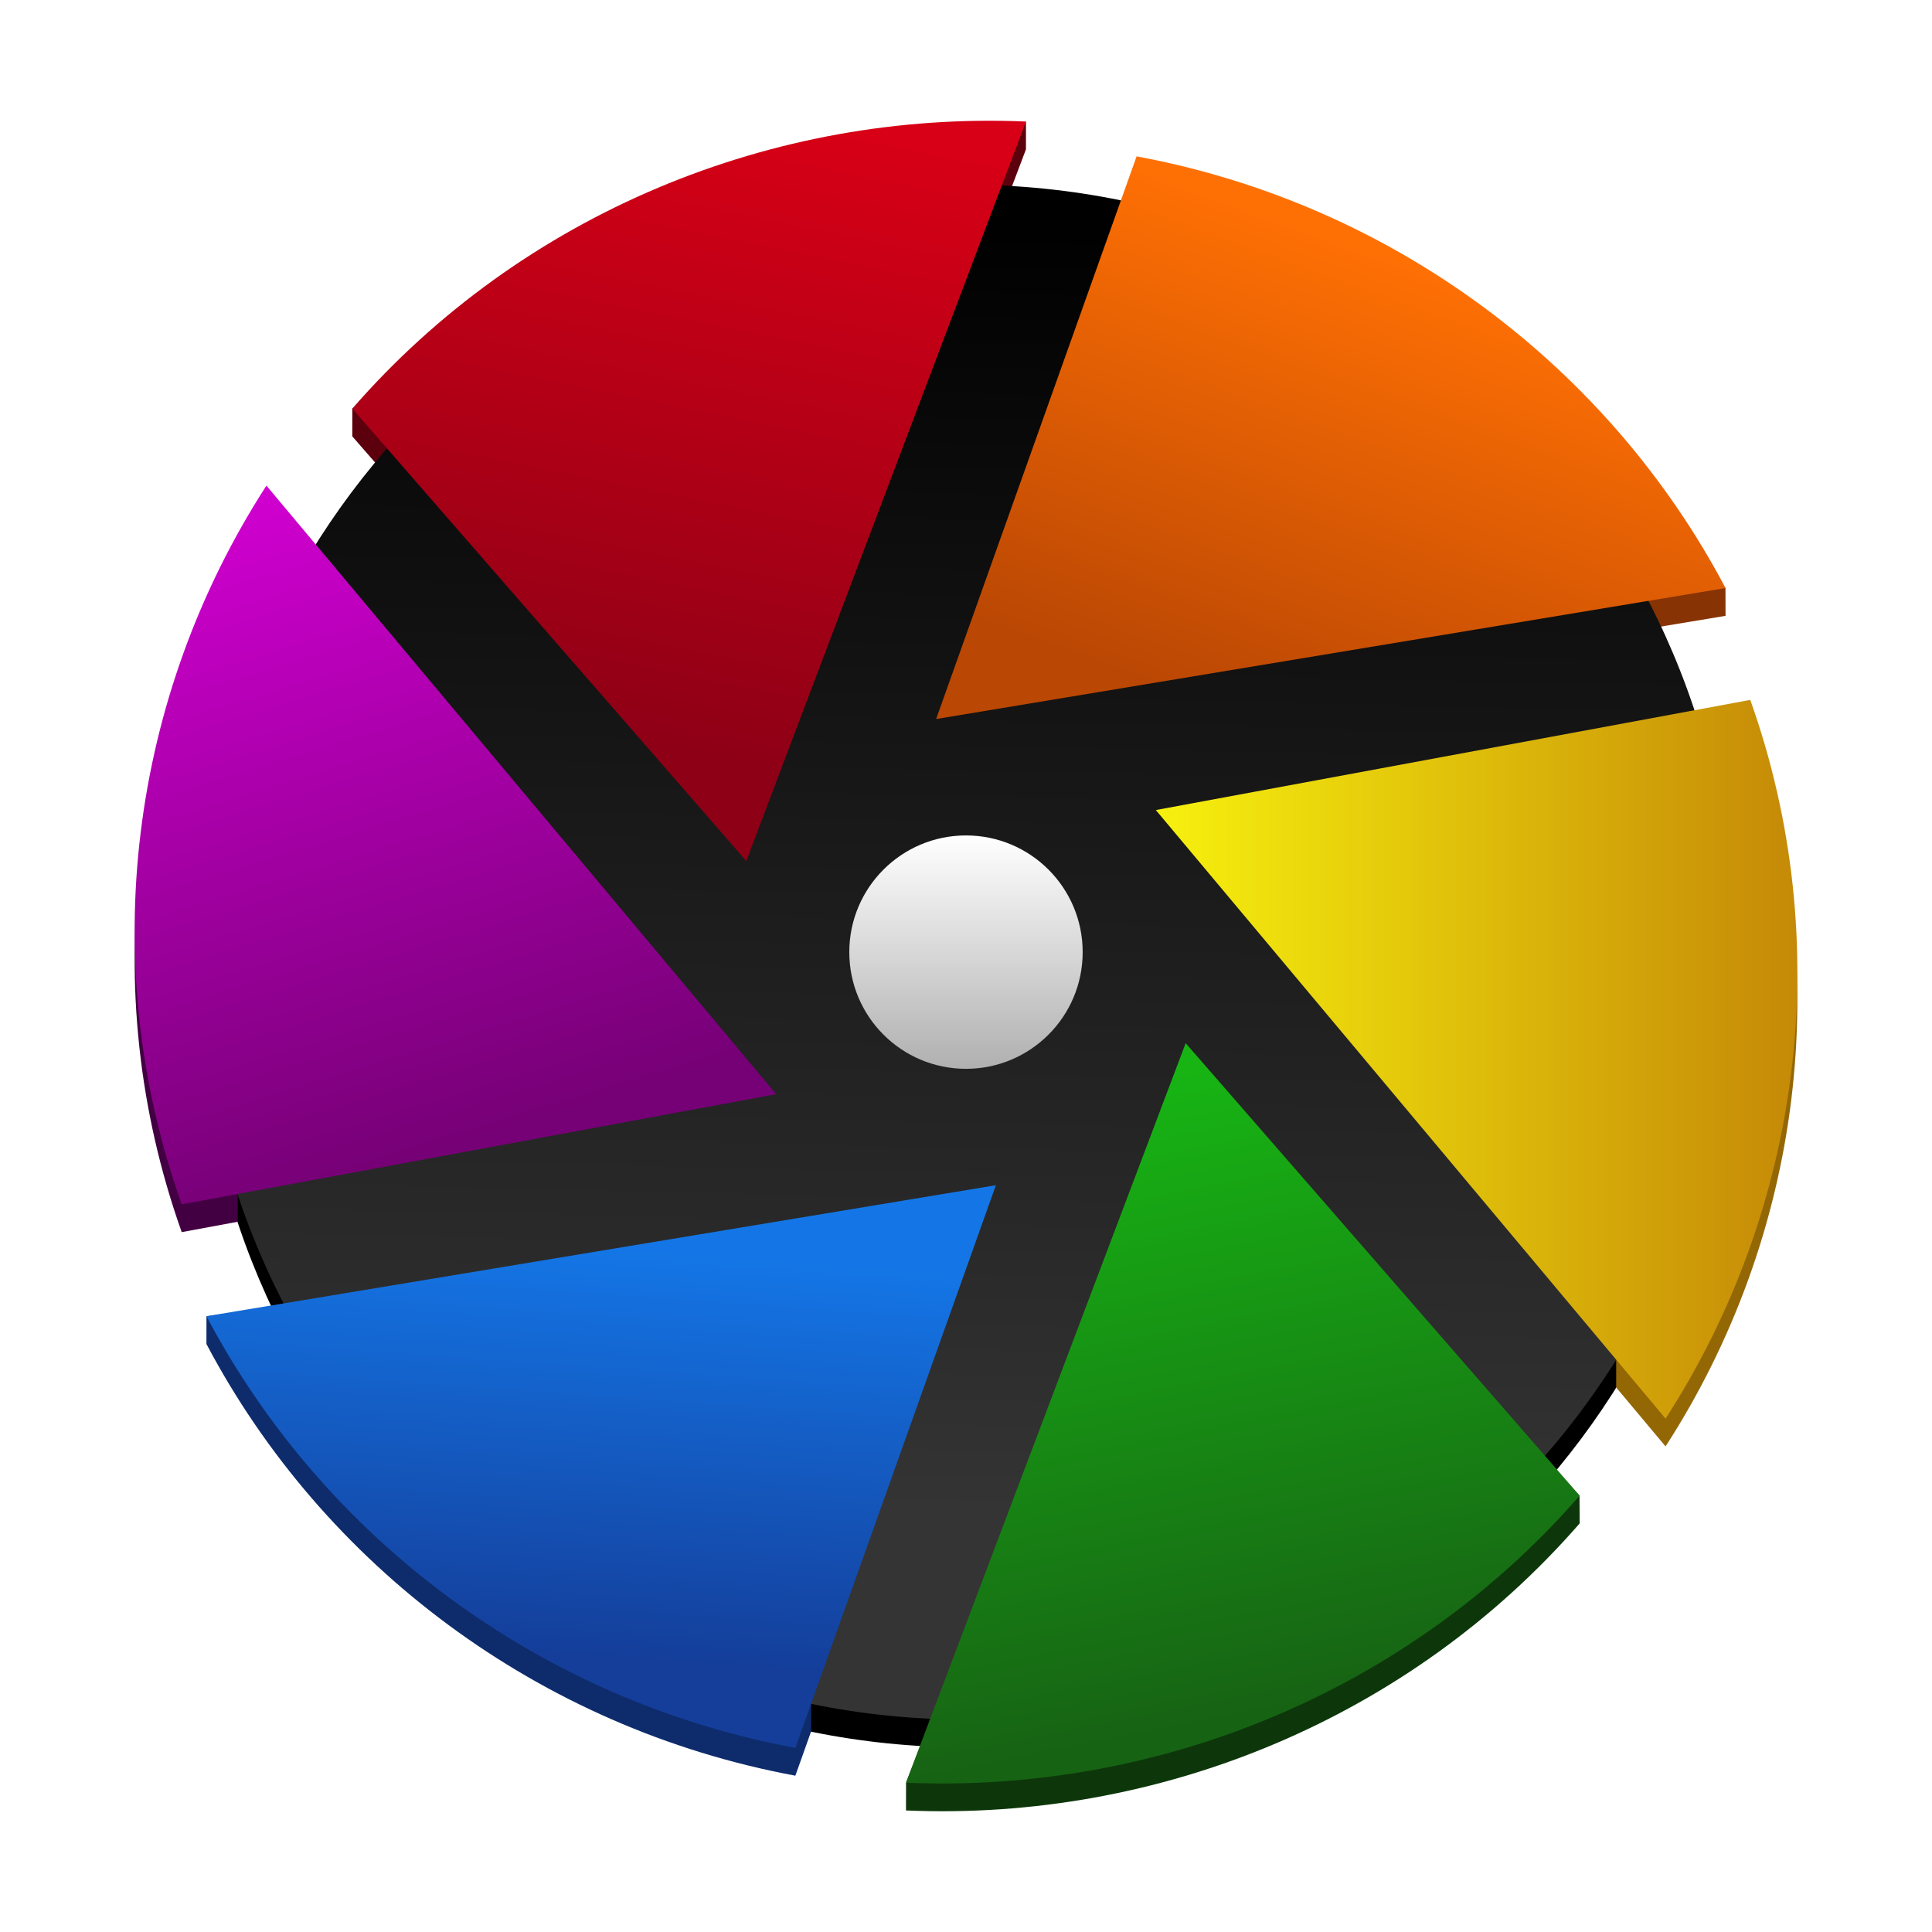
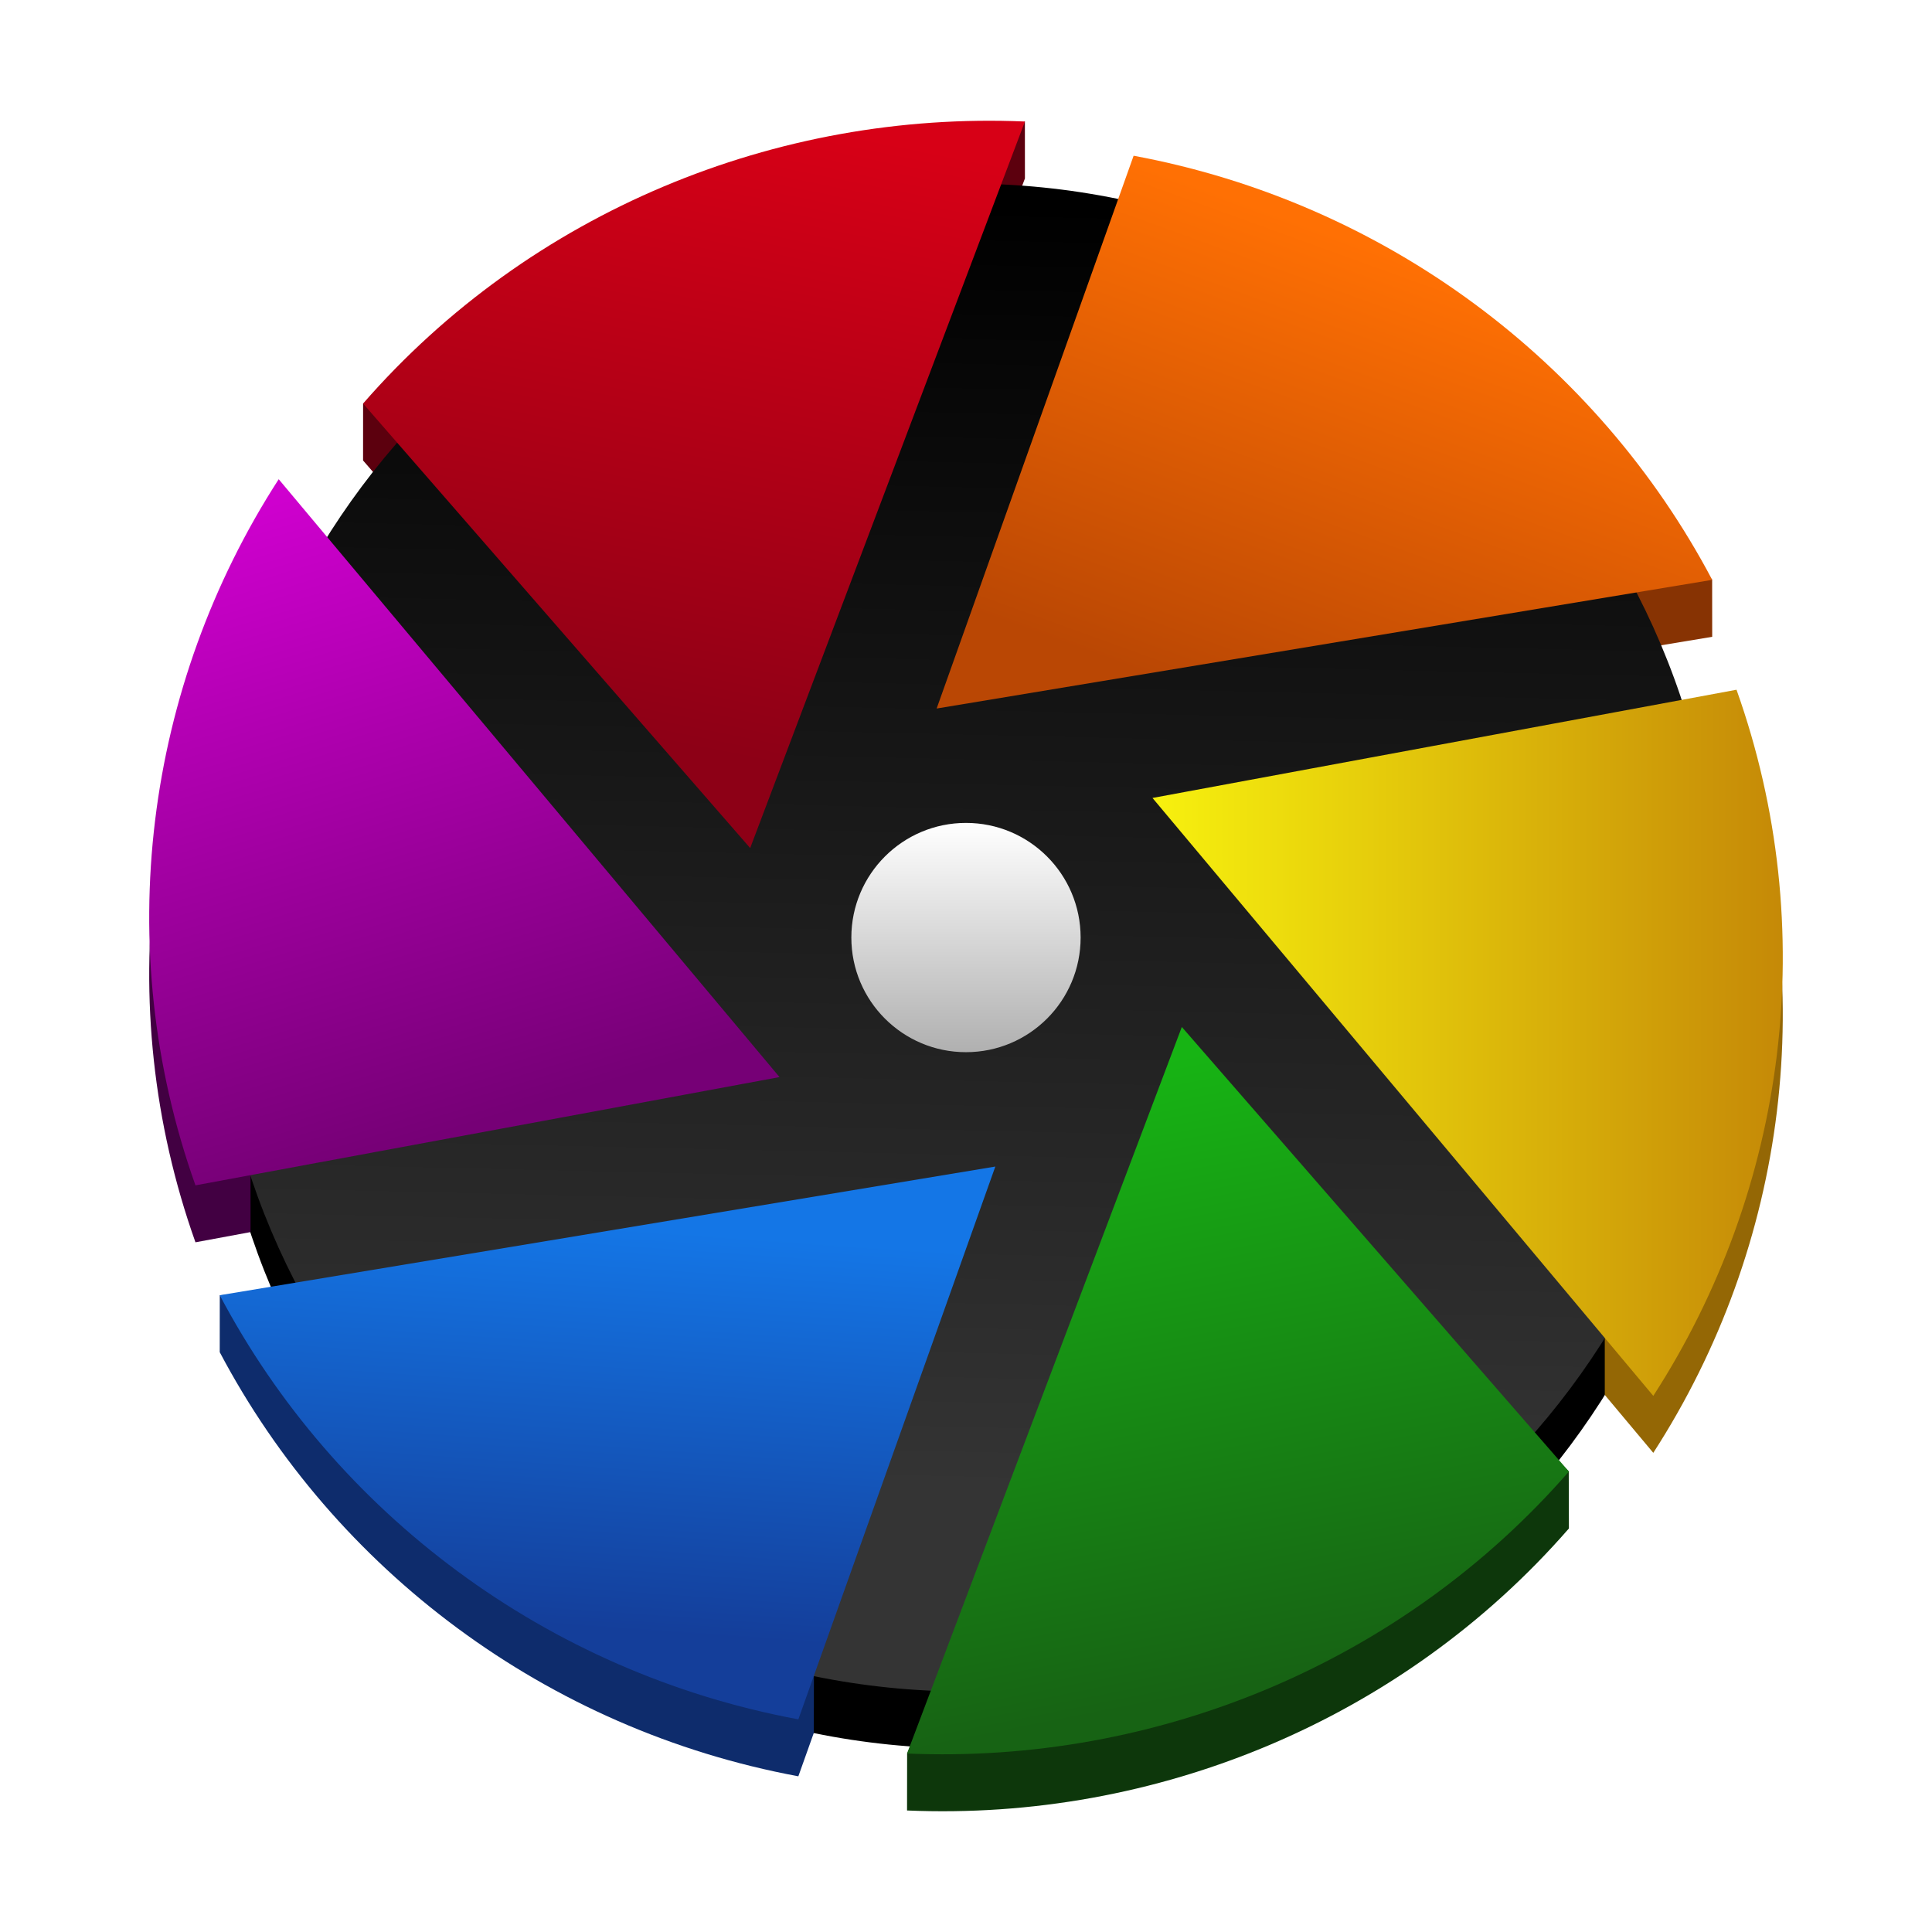
<svg xmlns="http://www.w3.org/2000/svg" xmlns:xlink="http://www.w3.org/1999/xlink" width="128" height="128" version="1.1" id="svg425">
  <defs id="defs429">
    <linearGradient id="linearGradient7919">
      <stop style="stop-color:#343434;stop-opacity:1;" offset="0" id="stop7915" />
      <stop style="stop-color:#000000;stop-opacity:1;" offset="1" id="stop7917" />
    </linearGradient>
    <linearGradient id="linearGradient4163">
      <stop style="stop-color:#ff7004;stop-opacity:1;" offset="0" id="stop4165" />
      <stop style="stop-color:#ba4704;stop-opacity:1;" offset="1" id="stop4167" />
    </linearGradient>
    <linearGradient id="linearGradient4105">
      <stop style="stop-color:#f7f10e;stop-opacity:1;" offset="0" id="stop4107" />
      <stop style="stop-color:#c58907;stop-opacity:1;" offset="1" id="stop4109" />
    </linearGradient>
    <linearGradient id="linearGradient4123">
      <stop style="stop-color:#17b414;stop-opacity:1;" offset="0" id="stop4125" />
      <stop style="stop-color:#176314;stop-opacity:1;" offset="1" id="stop4127" />
    </linearGradient>
    <linearGradient id="linearGradient4133">
      <stop style="stop-color:#1476e6;stop-opacity:1;" offset="0" id="stop4135" />
      <stop style="stop-color:#143e9a;stop-opacity:1;" offset="1" id="stop4137" />
    </linearGradient>
    <linearGradient id="linearGradient4143">
      <stop style="stop-color:#d000d0;stop-opacity:1;" offset="0" id="stop4145" />
      <stop style="stop-color:#760076;stop-opacity:1;" offset="1" id="stop4147" />
    </linearGradient>
    <linearGradient id="linearGradient4153">
      <stop style="stop-color:#d70016;stop-opacity:1;" offset="0" id="stop4155" />
      <stop style="stop-color:#8d0016;stop-opacity:1;" offset="1" id="stop4157" />
    </linearGradient>
    <linearGradient id="linearGradient4206">
      <stop style="stop-color:#ffffff;stop-opacity:1;" offset="0" id="stop4208" />
      <stop style="stop-color:#b0b0b0;stop-opacity:1;" offset="1" id="stop4210" />
    </linearGradient>
-     <linearGradient xlink:href="#linearGradient4105" id="linearGradient7696" x1="77.7" y1="70.731" x2="123.999" y2="70.731" gradientUnits="userSpaceOnUse" gradientTransform="matrix(0.9180328,0,0,0.9180328,5.245902,5.245904)" />
-     <linearGradient xlink:href="#linearGradient4163" id="linearGradient7704" x1="96.963" y1="13.447" x2="85.006" y2="46.479" gradientUnits="userSpaceOnUse" gradientTransform="matrix(0.9180328,0,0,0.9180328,5.245902,5.245904)" />
-     <linearGradient xlink:href="#linearGradient4153" id="linearGradient7712" x1="56.636" y1="4.153" x2="47.444" y2="49.856" gradientUnits="userSpaceOnUse" gradientTransform="matrix(0.9180328,0,0,0.9180328,5.245902,5.245904)" />
-     <linearGradient xlink:href="#linearGradient4143" id="linearGradient7720" x1="14.995" y1="29.306" x2="29.372" y2="76.28" gradientUnits="userSpaceOnUse" gradientTransform="matrix(0.9180328,0,0,0.9180328,5.245902,5.245904)" />
-     <linearGradient xlink:href="#linearGradient4133" id="linearGradient7728" x1="41.646" y1="84.51" x2="39.564" y2="113.996" gradientUnits="userSpaceOnUse" gradientTransform="matrix(0.9180328,0,0,0.9180328,5.245902,5.245904)" />
-     <linearGradient xlink:href="#linearGradient4123" id="linearGradient7736" x1="78.218" y1="72.039" x2="87.205" y2="117.45" gradientUnits="userSpaceOnUse" gradientTransform="matrix(0.9180328,0,0,0.9180328,5.245902,5.245904)" />
-     <linearGradient xlink:href="#linearGradient4206" id="linearGradient7780" gradientUnits="userSpaceOnUse" gradientTransform="matrix(0.2415875,0,0,0.2415875,2.152855,1.234489)" x1="256" y1="224" x2="256" y2="288" />
-     <linearGradient xlink:href="#linearGradient7919" id="linearGradient7921" x1="60.524" y1="103.413" x2="62.681" y2="9.014" gradientUnits="userSpaceOnUse" gradientTransform="matrix(0.9180328,0,0,0.9180328,5.245902,5.245904)" />
+     <linearGradient xlink:href="#linearGradient4105" id="linearGradient7696" x1="77.7" y1="70.731" x2="123.999" y2="70.731" gradientUnits="userSpaceOnUse" gradientTransform="matrix(0.901927,0,0,0.901927,6.276674,5.294222)" />
+     <linearGradient xlink:href="#linearGradient4163" id="linearGradient7704" x1="96.963" y1="13.447" x2="85.006" y2="46.479" gradientUnits="userSpaceOnUse" gradientTransform="matrix(0.901927,0,0,0.901927,6.276674,5.294222)" />
+     <linearGradient xlink:href="#linearGradient4153" id="linearGradient7712" x1="56.636" y1="4.153" x2="47.444" y2="49.856" gradientUnits="userSpaceOnUse" gradientTransform="matrix(0.901927,0,0,0.901927,6.276674,5.294222)" />
+     <linearGradient xlink:href="#linearGradient4143" id="linearGradient7720" x1="14.995" y1="29.306" x2="29.372" y2="76.28" gradientUnits="userSpaceOnUse" gradientTransform="matrix(0.901927,0,0,0.901927,6.276674,5.294222)" />
+     <linearGradient xlink:href="#linearGradient4133" id="linearGradient7728" x1="41.646" y1="84.51" x2="39.564" y2="113.996" gradientUnits="userSpaceOnUse" gradientTransform="matrix(0.901927,0,0,0.901927,6.276674,5.294222)" />
+     <linearGradient xlink:href="#linearGradient4123" id="linearGradient7736" x1="78.218" y1="72.039" x2="87.205" y2="117.45" gradientUnits="userSpaceOnUse" gradientTransform="matrix(0.901927,0,0,0.901927,6.276674,5.294222)" />
+     <linearGradient xlink:href="#linearGradient4206" id="linearGradient7780" gradientUnits="userSpaceOnUse" gradientTransform="matrix(0.2373491,0,0,0.2373491,3.237891,1.353182)" x1="256" y1="224" x2="256" y2="288" />
+     <linearGradient xlink:href="#linearGradient7919" id="linearGradient7921" x1="60.524" y1="103.413" x2="62.681" y2="9.014" gradientUnits="userSpaceOnUse" gradientTransform="matrix(0.901927,0,0,0.901927,6.276674,5.294222)" />
  </defs>
-   <path style="fill:#000000;stroke-width:2.118" d="M 114.842,64.922 A 50.843,50.843 0 0 1 63.999,115.765 50.843,50.843 0 0 1 13.156,64.922 50.843,50.843 0 0 1 63.999,14.078 50.843,50.843 0 0 1 114.842,64.922 Z" id="path6878-0" />
-   <path style="fill:#420042;fill-opacity:1;stroke-width:2.118" d="m 12.039,81.632 3.714,-0.688 -8.8e-4,-1.849 L 51.424,74.332 17.652,34.014 C 8.64,47.961 6.309,65.536 12.039,81.632 Z" id="path6890-4" />
-   <path style="fill:#0d370b;fill-opacity:1;stroke-width:2.118" d="m 104.657,100.931 -0.01,-1.836 L 78.554,70.952 60.029,118.104 l -0.005,1.844 c 16.757,0.719 33.361,-6.077 44.632,-19.017 z" id="path6886-8" />
-   <path style="fill:#946705;fill-opacity:1;stroke-width:2.118" d="m 115.961,48.211 -39.384,7.298 30.5,34.579 -4.9e-4,1.835 3.271,3.906 c 9.011,-13.949 11.343,-31.524 5.612,-47.619 z" id="path6884-6" />
-   <path style="fill:#5c000e;fill-opacity:1;stroke-width:2.118" d="M 23.341,28.91 49.445,58.888 67.973,9.892 67.972,8.053 23.343,27.061 l -0.002,1.85 z" id="path6892-7" />
-   <path style="fill:#873303;fill-opacity:1;stroke-width:2.118" d="m 75.303,12.2 -13.283,37.278 52.301,-8.677 -0.004,-1.841 c 0,0 -22.484,-23.693 -39.015,-26.76 z" id="path6882-8" />
-   <path style="fill:#0e2c6c;fill-opacity:1;stroke-width:2.118" d="m 52.695,117.642 1.042,-2.925 0.007,-1.833 12.233,-32.519 -52.298,6.838 -0.003,1.84 c 7.747,14.668 22.018,25.447 39.02,28.601 z" id="path6888-8" />
-   <path style="fill:url(#linearGradient7921);fill-opacity:1;stroke-width:2.118" d="M 114.842,63.081 A 50.843,50.843 0 0 1 63.999,113.924 50.843,50.843 0 0 1 13.156,63.081 50.843,50.843 0 0 1 63.999,12.238 50.843,50.843 0 0 1 114.842,63.081 Z" id="path6878" />
-   <path style="fill:url(#linearGradient7704);fill-opacity:1;stroke-width:2.118" d="M 75.303,10.359 62.021,47.637 114.321,38.96 C 106.576,24.292 92.302,13.514 75.303,10.359 Z" id="path6882" />
-   <path style="fill:url(#linearGradient7696);fill-opacity:1;stroke-width:2.118" d="m 115.961,46.37 -39.384,7.298 33.771,40.32 c 9.011,-13.949 11.343,-31.524 5.612,-47.619 z" id="path6884" />
-   <path style="fill:url(#linearGradient7736);fill-opacity:1;stroke-width:2.118" d="M 104.657,99.091 78.554,69.112 60.024,118.108 c 16.757,0.719 33.361,-6.077 44.632,-19.017 z" id="path6886" />
-   <path style="fill:url(#linearGradient7728);fill-opacity:1;stroke-width:2.118" d="M 52.695,115.801 65.978,78.524 13.677,87.202 c 7.747,14.668 22.018,25.447 39.02,28.601 z" id="path6888" />
-   <path style="fill:url(#linearGradient7720);fill-opacity:1;stroke-width:2.118" d="M 12.039,79.791 51.424,72.491 17.652,32.173 C 8.64,46.12 6.309,63.695 12.039,79.792 Z" id="path6890" />
-   <path style="fill:url(#linearGradient7712);fill-opacity:1;stroke-width:2.118" d="M 23.341,27.07 49.445,57.047 67.973,8.052 C 51.216,7.333 34.613,14.13 23.342,27.07 Z" id="path6892" />
-   <circle style="display:inline;fill:url(#linearGradient7780);fill-opacity:1;stroke:none;stroke-width:0.242" id="path4204-3-4" cx="63.999" cy="63.081" r="7.731" />
+   <path style="fill:#000000;stroke-width:2.081" d="M 113.95,65.888 A 49.951,49.951 0 0 1 63.999,115.839 49.951,49.951 0 0 1 14.048,65.888 49.951,49.951 0 0 1 63.999,15.937 49.951,49.951 0 0 1 113.95,65.888 Z" id="path6878-0" />
+   <path style="fill:#420042;fill-opacity:1;stroke-width:2.081" d="m 12.95,82.305 3.649,-0.676 -8.65e-4,-3.775 L 51.645,75.133 18.465,35.522 C 9.612,49.225 7.321,66.491 12.95,82.306 Z" id="path6890-4" />
+   <path style="fill:#0d370b;fill-opacity:1;stroke-width:2.081" d="m 103.944,101.266 -0.01,-3.787 L 78.299,71.813 60.099,116.179 l -0.005,3.77 c 16.463,0.707 32.775,-5.97 43.849,-18.683 z" id="path6886-8" />
+   <path style="fill:#946705;fill-opacity:1;stroke-width:2.081" d="m 115.049,49.471 -38.693,7.17 29.965,31.987 -4.8e-4,3.789 3.214,3.837 c 8.853,-13.704 11.144,-30.971 5.514,-46.783 z" id="path6884-6" />
+   <path style="fill:#5c000e;fill-opacity:1;stroke-width:2.081" d="m 24.054,30.508 25.647,29.452 18.203,-48.136 -0.002,-3.777 -43.846,18.693 -0.002,3.769 z" id="path6892-7" />
+   <path style="fill:#873303;fill-opacity:1;stroke-width:2.081" d="m 75.105,14.091 -13.05,36.624 51.383,-8.525 -0.004,-3.788 c 0,0 -22.09,-21.297 -38.33,-24.311 z" id="path6882-8" />
+   <path style="fill:#0e2c6c;fill-opacity:1;stroke-width:2.081" d="m 52.893,117.683 1.024,-2.874 0.007,-3.767 12.018,-29.982 -51.381,4.759 -0.003,3.766 c 7.611,14.411 21.632,25 38.336,28.1 z" id="path6888-8" />
+   <path style="fill:url(#linearGradient7921);fill-opacity:1;stroke-width:2.081" d="M 113.95,62.115 A 49.951,49.951 0 0 1 63.999,112.066 49.951,49.951 0 0 1 14.048,62.115 49.951,49.951 0 0 1 63.999,12.163 49.951,49.951 0 0 1 113.95,62.115 Z" id="path6878" />
+   <path style="fill:url(#linearGradient7704);fill-opacity:1;stroke-width:2.081" d="M 75.105,10.318 62.055,46.942 113.438,38.417 C 105.829,24.006 91.805,13.417 75.105,10.318 Z" id="path6882" />
+   <path style="fill:url(#linearGradient7696);fill-opacity:1;stroke-width:2.081" d="m 115.049,45.697 -38.693,7.17 33.179,39.613 c 8.853,-13.704 11.144,-30.971 5.514,-46.783 z" id="path6884" />
+   <path style="fill:url(#linearGradient7736);fill-opacity:1;stroke-width:2.081" d="M 103.944,97.492 78.299,68.04 60.094,116.176 c 16.463,0.707 32.775,-5.97 43.849,-18.683 z" id="path6886" />
+   <path style="fill:url(#linearGradient7728);fill-opacity:1;stroke-width:2.081" d="M 52.893,113.91 65.943,77.287 14.56,85.812 c 7.611,14.411 21.632,25 38.336,28.1 z" id="path6888" />
+   <path style="fill:url(#linearGradient7720);fill-opacity:1;stroke-width:2.081" d="M 12.95,78.532 51.645,71.36 18.465,31.749 C 9.612,45.452 7.321,62.718 12.95,78.532 Z" id="path6890" />
+   <path style="fill:url(#linearGradient7712);fill-opacity:1;stroke-width:2.081" d="M 24.054,26.735 49.701,56.187 67.904,8.051 C 51.441,7.345 35.129,14.022 24.055,26.735 Z" id="path6892" />
+   <circle style="display:inline;fill:url(#linearGradient7780);fill-opacity:1;stroke:none;stroke-width:0.237" id="path4204-3-4" cx="63.999" cy="62.115" r="7.595" />
</svg>
